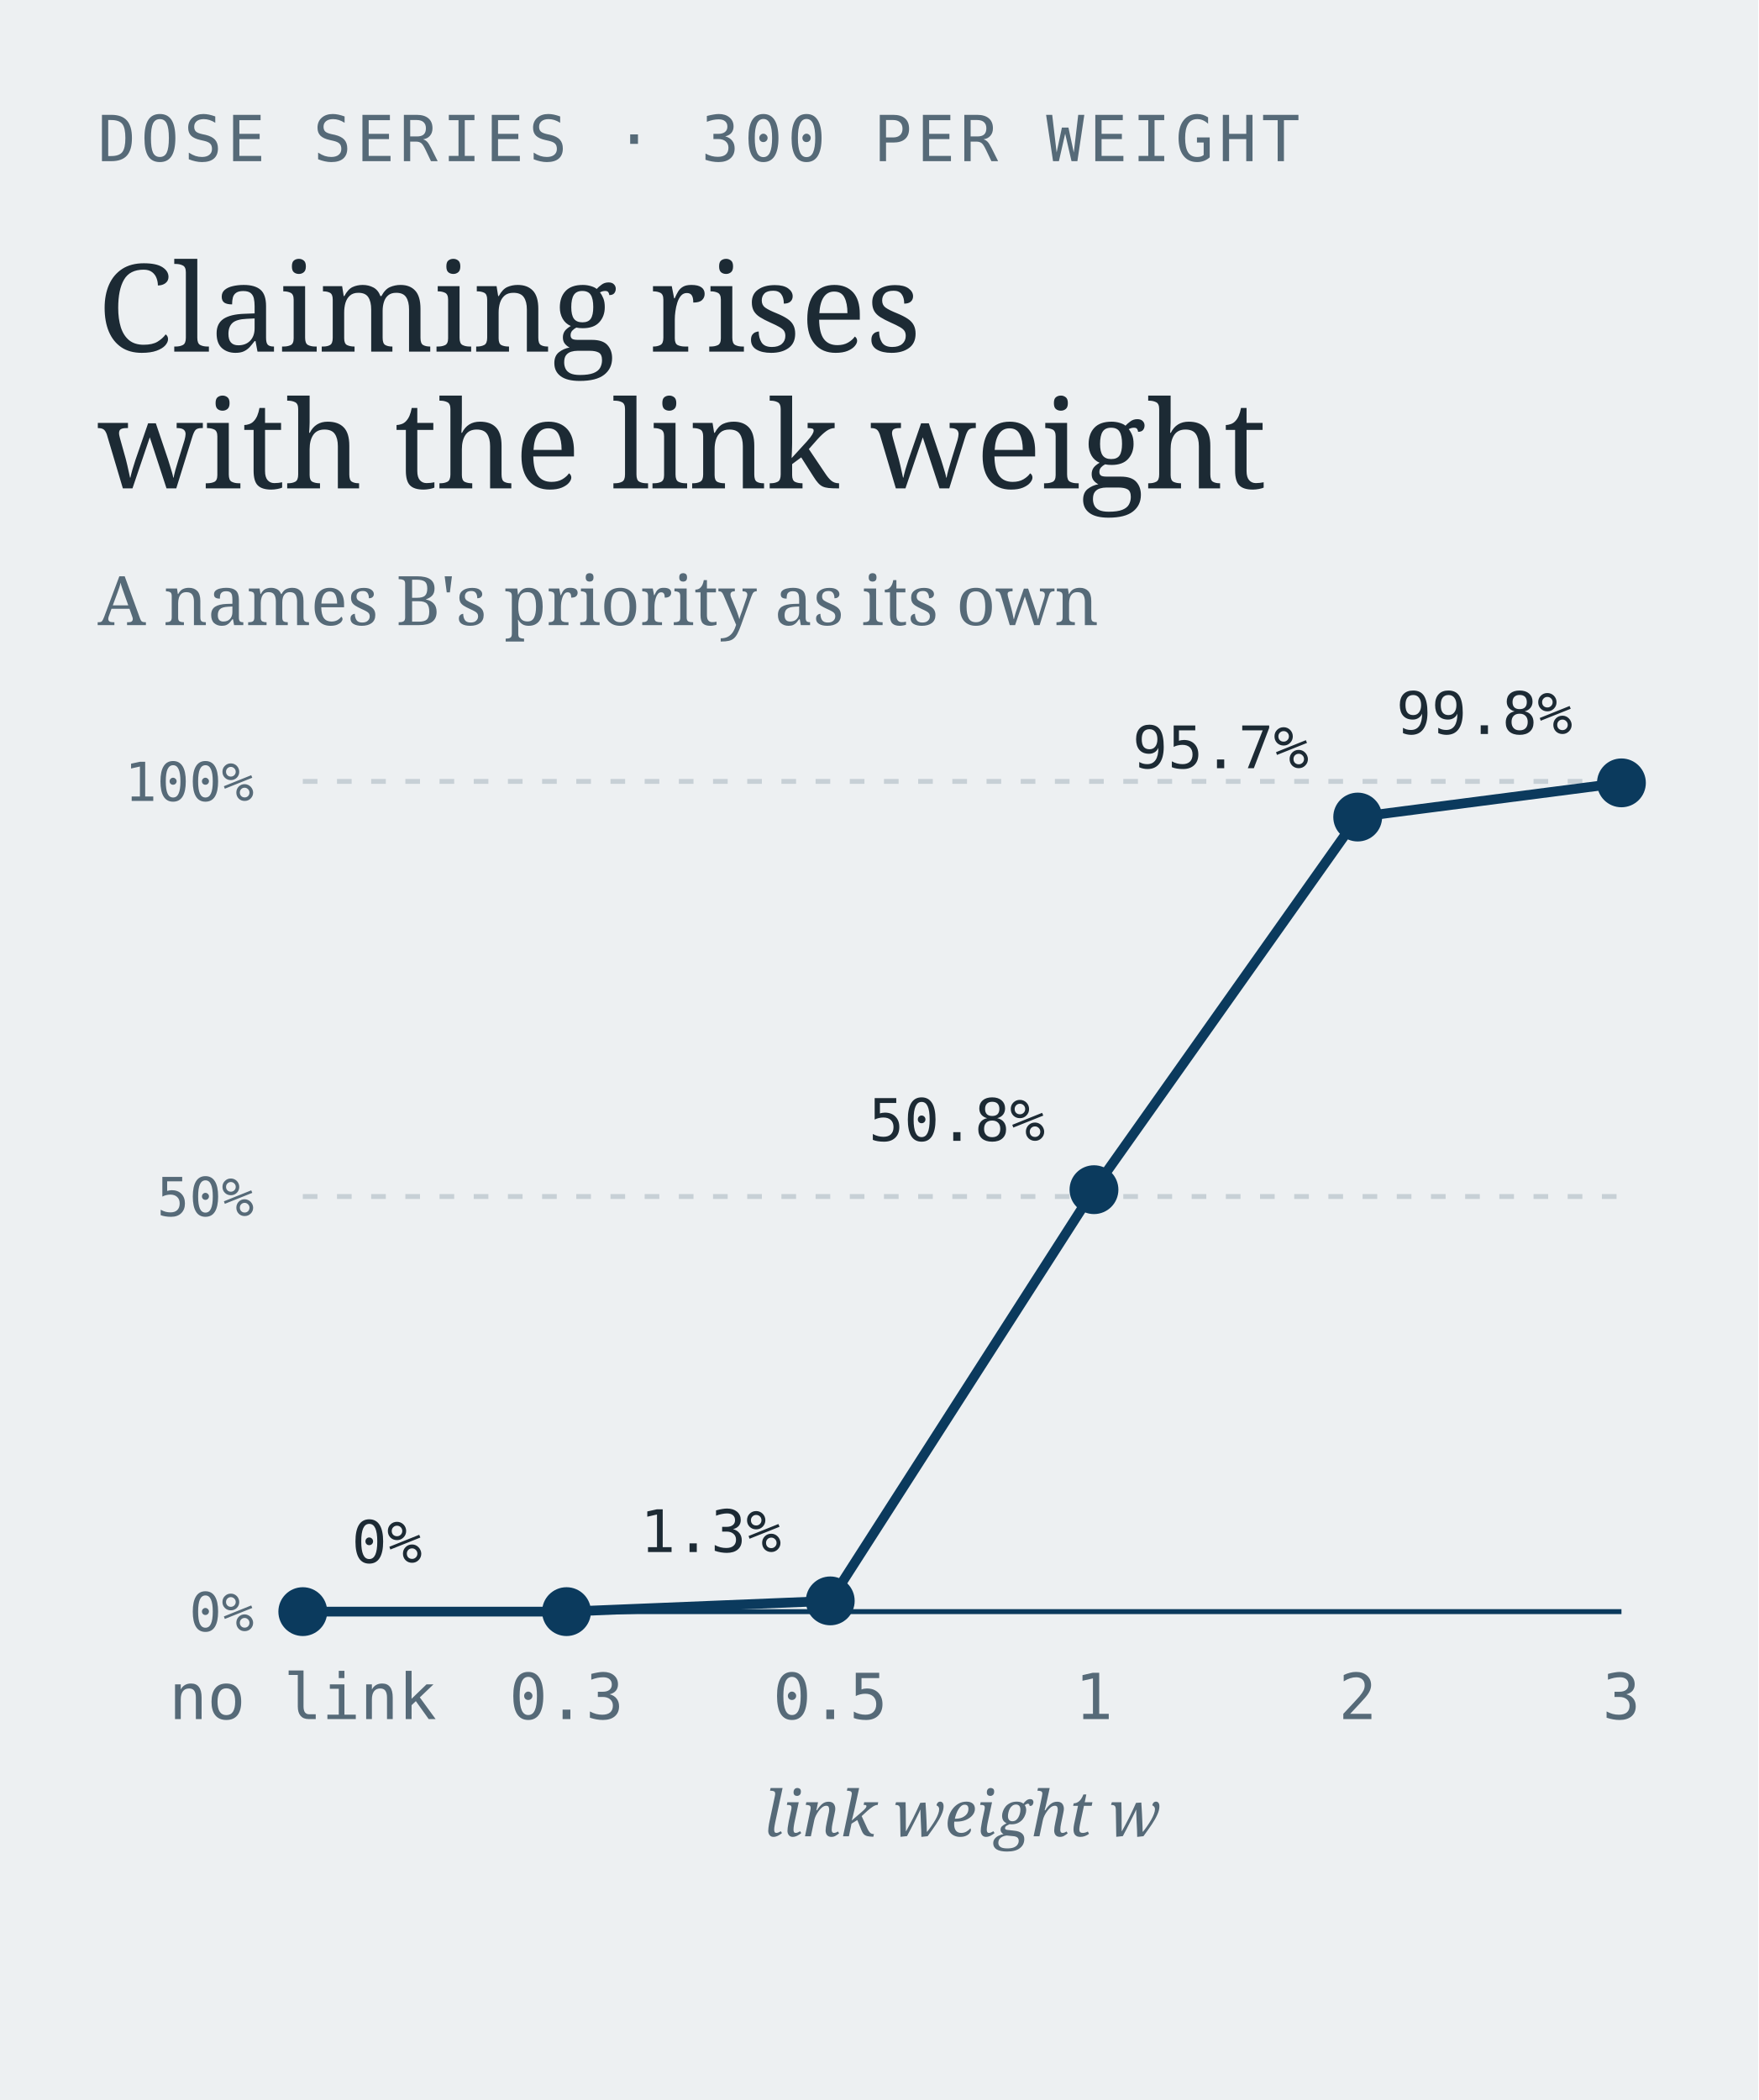
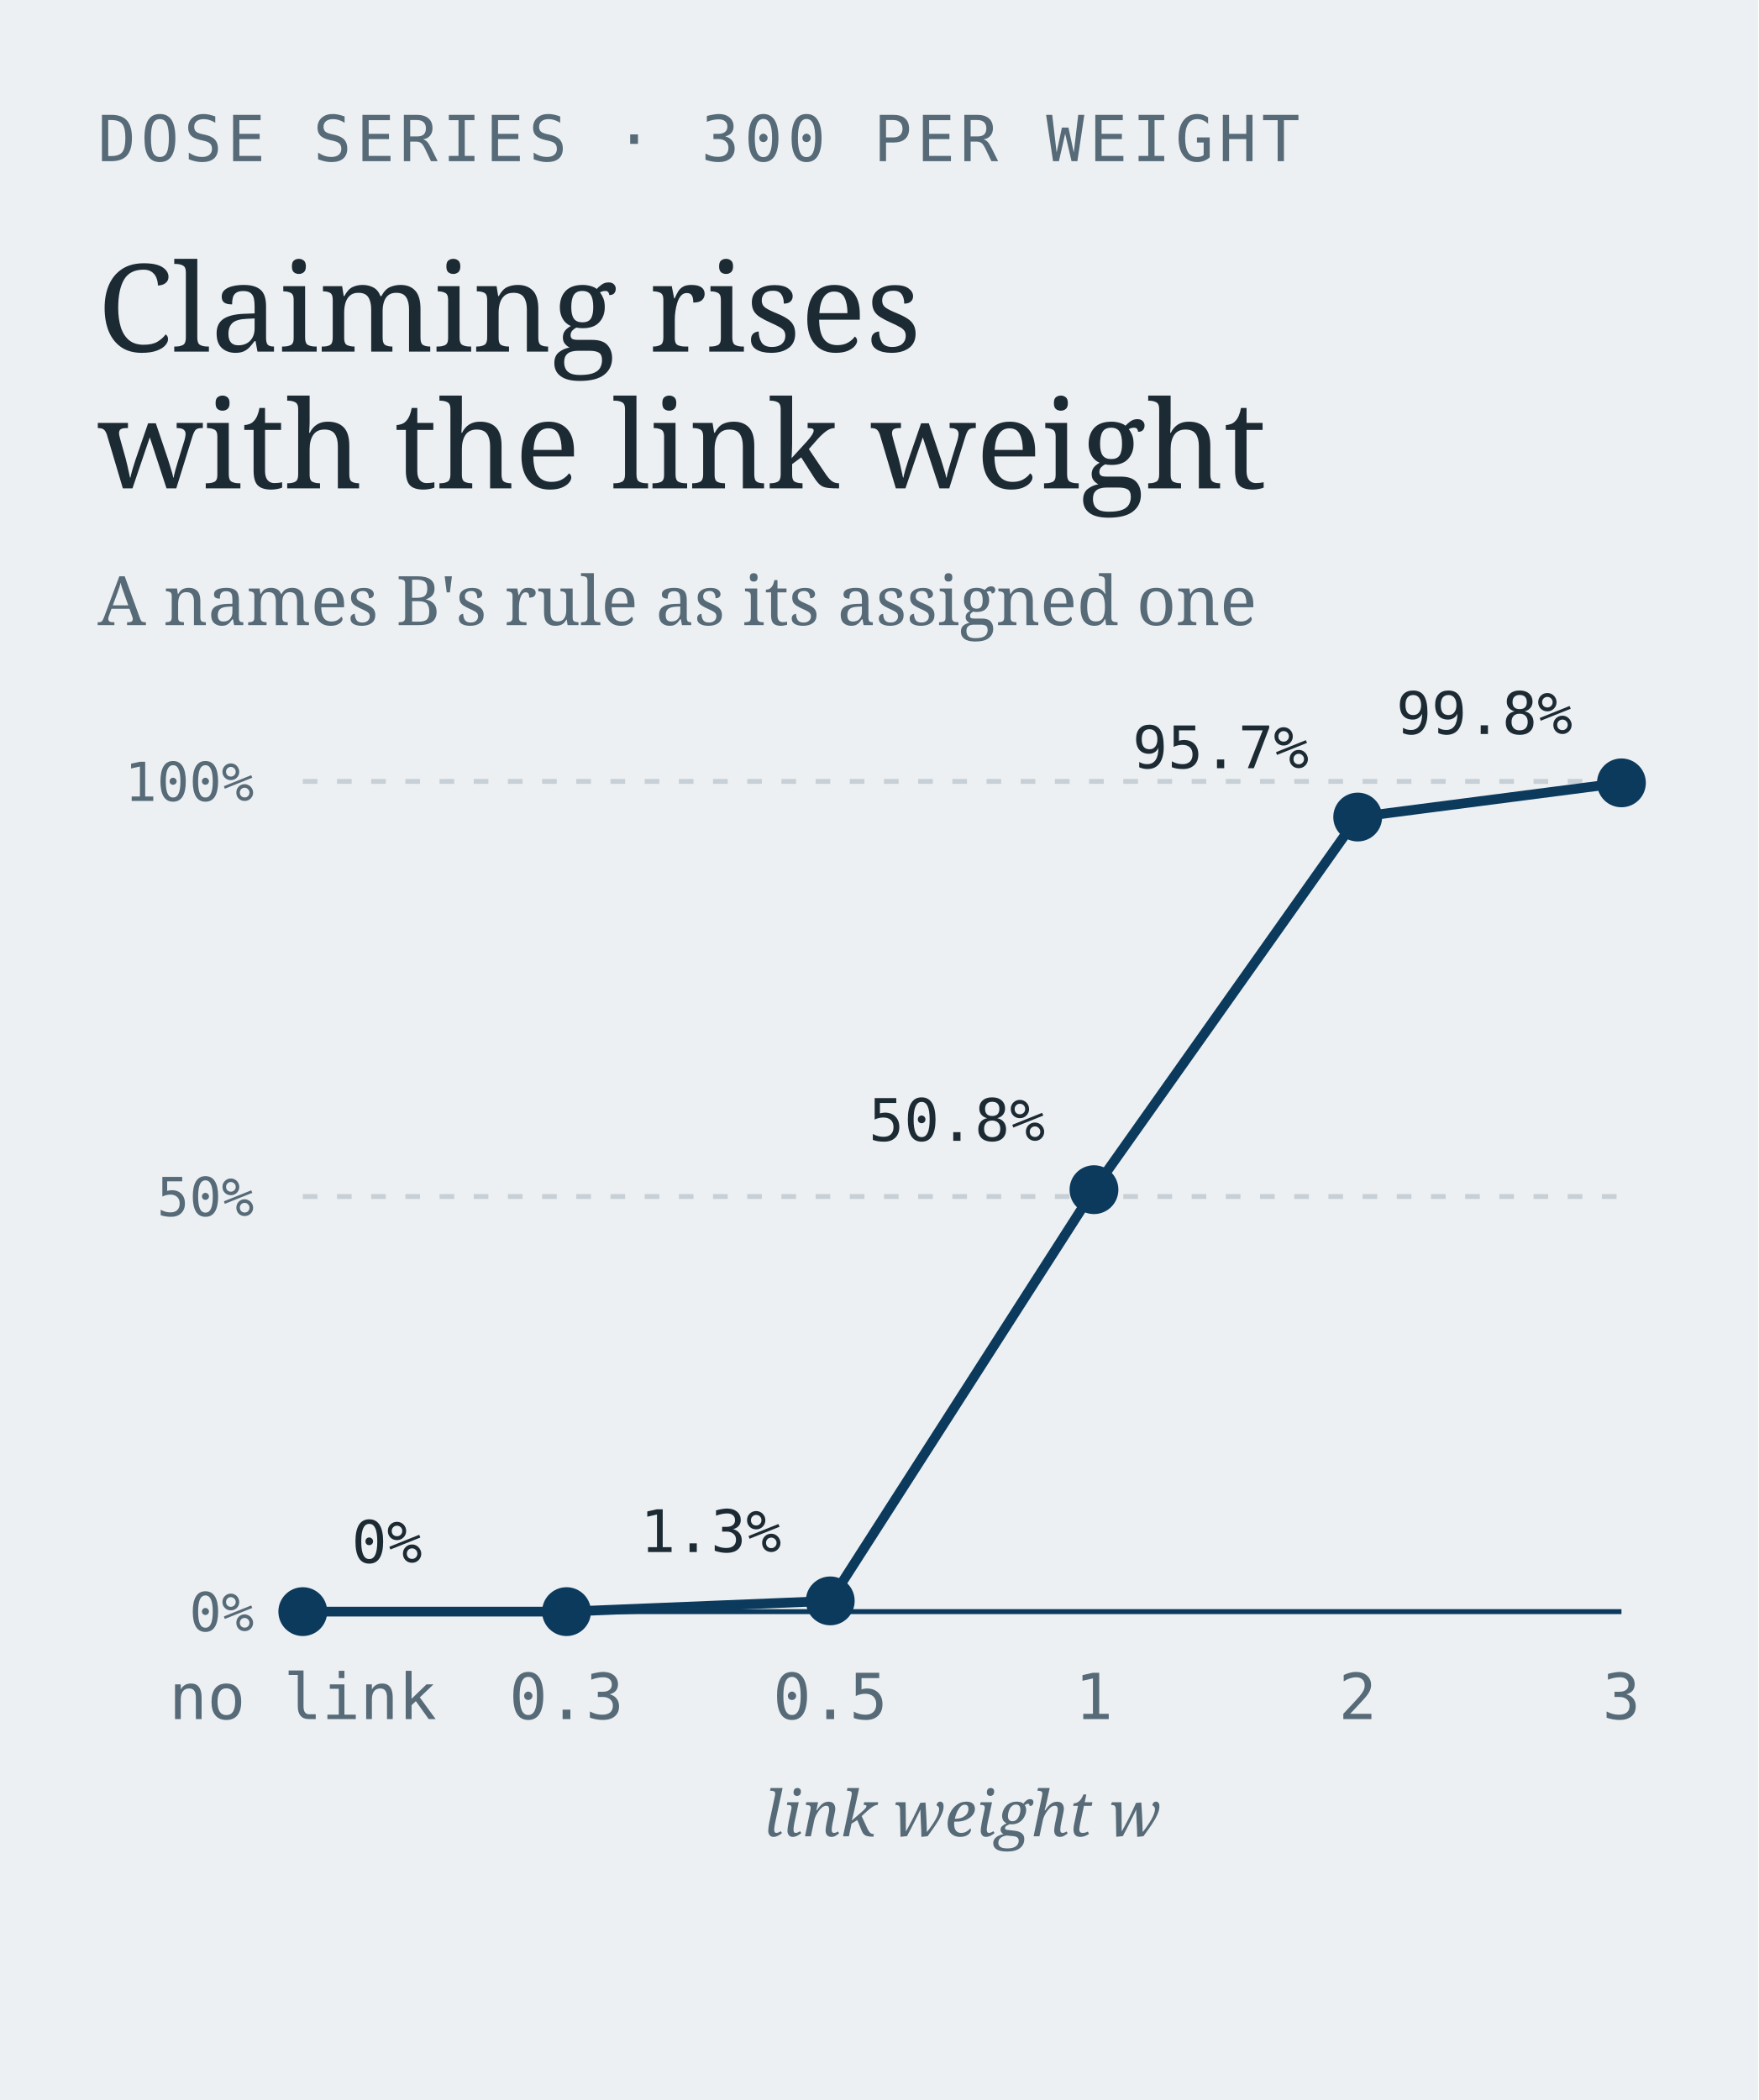
<svg xmlns="http://www.w3.org/2000/svg" width="360" height="430" viewBox="0 0 360 430" role="img" aria-labelledby="title desc">
  <rect width="360" height="430" fill="#EDF0F2" />
  <defs>
    <marker id="arrow" viewBox="0 0 10 10" refX="8" refY="5" markerWidth="6" markerHeight="6" orient="auto-start-reverse">
      <path d="M 0 0 L 10 5 L 0 10 z" fill="#0B3A5D" />
    </marker>
    <pattern id="hatch" width="6" height="6" patternUnits="userSpaceOnUse" patternTransform="rotate(45)">
      <rect width="6" height="6" fill="#EDF0F2" />
      <line x1="0" y1="0" x2="0" y2="6" stroke="#0B3A5D" stroke-width="2.2" />
    </pattern>
  </defs>
  <style>text{font-family:Newsreader,Georgia,serif;fill:#1C2A34}.muted{fill:#566A78}.eyebrow{font-family:"IBM Plex Mono",Menlo,monospace;letter-spacing:1px}.mono{font-family:"IBM Plex Mono",Menlo,monospace}.italic{font-style:italic}.strong{font-weight:600}.onink{fill:#EDF0F2}</style>
  <text x="20.0" y="33.0" font-size="13" class="eyebrow muted" text-anchor="start">DOSE SERIES · 300 PER WEIGHT</text>
  <text x="20.0" y="72.0" font-size="25" text-anchor="start">Claiming rises</text>
  <text x="20.0" y="100.0" font-size="25" text-anchor="start">with the link weight</text>
-   <text x="20.0" y="128.0" font-size="14" class="muted" text-anchor="start">A names B's priority as its own</text>
+   <text x="20.0" y="128.0" font-size="14" class="muted" text-anchor="start">A names B's rule as its assigned one</text>
  <line x1="62.0" y1="330.0" x2="332.0" y2="330.0" stroke="#C7D0D6" stroke-width="1" />
  <text x="52.0" y="334.0" font-size="11" class="mono muted" text-anchor="end">0%</text>
  <line x1="62.0" y1="245.0" x2="332.0" y2="245.0" stroke="#C7D0D6" stroke-width="1" stroke-dasharray="3 4" />
  <text x="52.0" y="249.0" font-size="11" class="mono muted" text-anchor="end">50%</text>
  <line x1="62.0" y1="160.0" x2="332.0" y2="160.0" stroke="#C7D0D6" stroke-width="1" stroke-dasharray="3 4" />
  <text x="52.0" y="164.0" font-size="11" class="mono muted" text-anchor="end">100%</text>
  <line x1="62.0" y1="330.0" x2="332.0" y2="330.0" stroke="#0B3A5D" stroke-width="1" />
  <path d="M 62.0 330.0 L 116.0 330.0 L 170.0 327.8 L 224.0 243.6 L 278.0 167.3 L 332.0 160.3" fill="none" stroke="#0B3A5D" stroke-width="2" stroke-linejoin="round" />
  <circle cx="62.0" cy="330.0" r="5" fill="#0B3A5D" />
  <text x="62.0" y="352.0" font-size="13" class="mono muted" text-anchor="middle">no link</text>
  <text x="72.0" y="320.0" font-size="12" class="mono" text-anchor="start">0%</text>
  <circle cx="116.0" cy="330.0" r="5" fill="#0B3A5D" />
  <text x="116.0" y="352.0" font-size="13" class="mono muted" text-anchor="middle">0.3</text>
  <circle cx="170.0" cy="327.8" r="5" fill="#0B3A5D" />
  <text x="170.0" y="352.0" font-size="13" class="mono muted" text-anchor="middle">0.5</text>
  <text x="160.0" y="317.8" font-size="12" class="mono" text-anchor="end">1.3%</text>
  <circle cx="224.0" cy="243.6" r="5" fill="#0B3A5D" />
  <text x="224.0" y="352.0" font-size="13" class="mono muted" text-anchor="middle">1</text>
  <text x="214.0" y="233.6" font-size="12" class="mono" text-anchor="end">50.8%</text>
  <circle cx="278.0" cy="167.3" r="5" fill="#0B3A5D" />
  <text x="278.0" y="352.0" font-size="13" class="mono muted" text-anchor="middle">2</text>
  <text x="268.0" y="157.3" font-size="12" class="mono" text-anchor="end">95.7%</text>
  <circle cx="332.0" cy="160.3" r="5" fill="#0B3A5D" />
  <text x="332.0" y="352.0" font-size="13" class="mono muted" text-anchor="middle">3</text>
  <text x="322.0" y="150.3" font-size="12" class="mono" text-anchor="end">99.8%</text>
  <text x="197.0" y="376.0" font-size="13" class="muted italic" text-anchor="middle">link weight w</text>
</svg>
